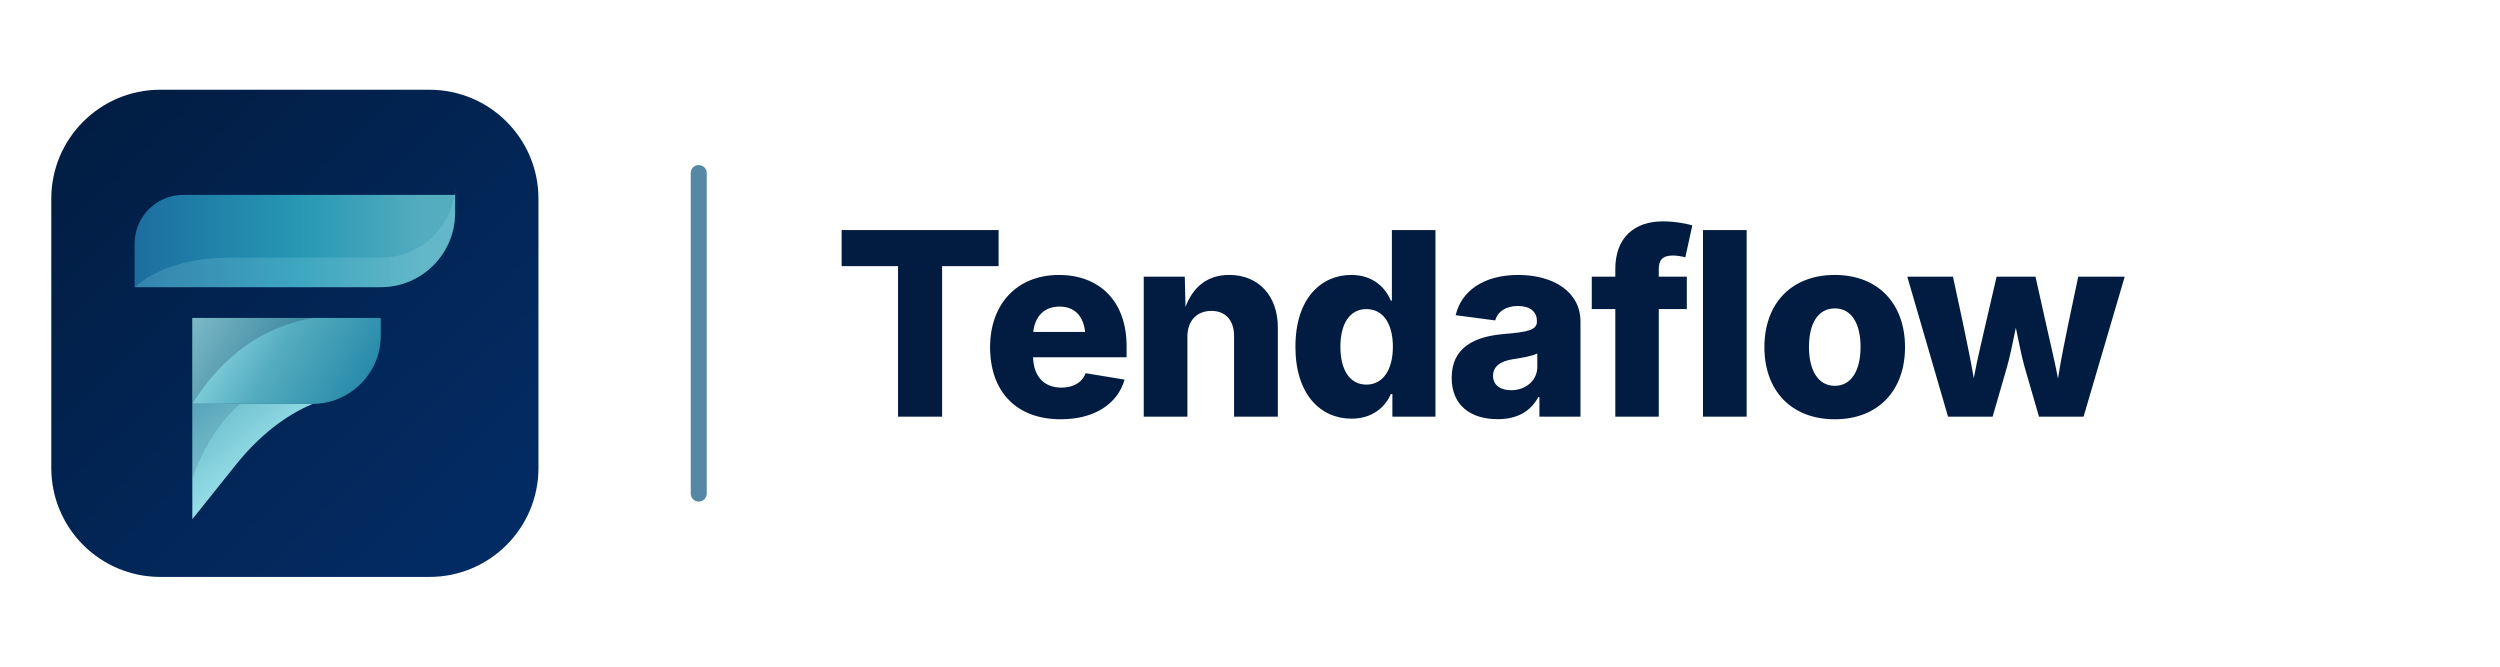
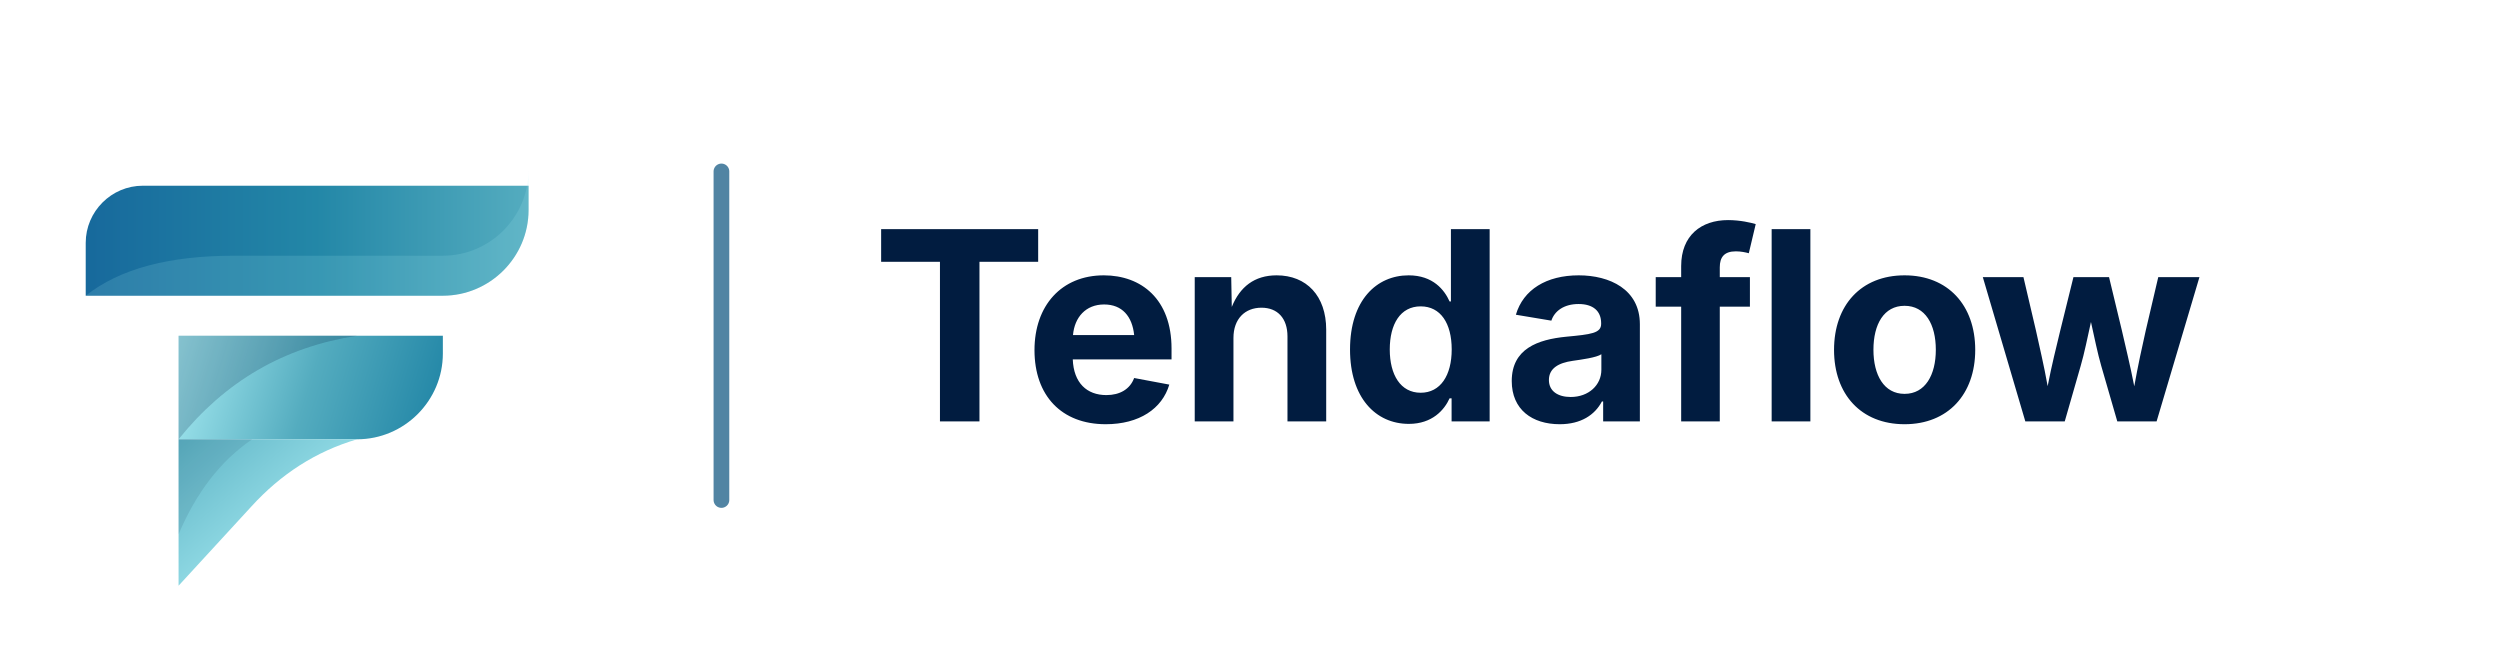
- <svg xmlns="http://www.w3.org/2000/svg" width="390" height="104" viewBox="0 0 390 104" role="img" aria-labelledby="title desc">
+ <svg xmlns="http://www.w3.org/2000/svg" width="350" height="92" viewBox="0 0 350 92" role="img" aria-labelledby="title desc">
  <defs>
-     <linearGradient id="icon-bg" x1="10" y1="12" x2="74" y2="78" gradientUnits="userSpaceOnUse">
-       <stop offset="0" stop-color="#011C40" />
-       <stop offset="1" stop-color="#032B63" />
-     </linearGradient>
-     <linearGradient id="top-ribbon" x1="20" y1="35" x2="66" y2="35" gradientUnits="userSpaceOnUse">
-       <stop offset="0" stop-color="#1B6C9E" />
-       <stop offset="0.58" stop-color="#2798B4" />
+     <linearGradient id="tf-top" x1="12" y1="31" x2="74" y2="31" gradientUnits="userSpaceOnUse">
+       <stop offset="0" stop-color="#17699C" />
+       <stop offset="0.52" stop-color="#2387A7" />
      <stop offset="1" stop-color="#54ACBF" />
    </linearGradient>
-     <linearGradient id="lower-ribbon" x1="30" y1="47" x2="57" y2="63" gradientUnits="userSpaceOnUse">
+     <linearGradient id="tf-mid" x1="25" y1="47" x2="61" y2="58" gradientUnits="userSpaceOnUse">
      <stop offset="0" stop-color="#A7EBF2" />
-       <stop offset="0.5" stop-color="#54ACBF" />
+       <stop offset="0.52" stop-color="#54ACBF" />
      <stop offset="1" stop-color="#2387A7" />
    </linearGradient>
-     <linearGradient id="tail-ribbon" x1="29" y1="59" x2="43" y2="76" gradientUnits="userSpaceOnUse">
+     <linearGradient id="tf-tail" x1="24" y1="58" x2="42" y2="79" gradientUnits="userSpaceOnUse">
      <stop offset="0" stop-color="#54ACBF" />
      <stop offset="1" stop-color="#A7EBF2" />
    </linearGradient>
  </defs>
-   <rect x="8" y="14" width="76" height="76" rx="17" fill="url(#icon-bg)" />
-   <path d="M21 38C21 33.8 24.4 30.4 28.6 30.4H71V33.2C71 39.6 65.8 44.8 59.4 44.8H21V38Z" fill="url(#top-ribbon)" />
-   <path d="M21 44.8C24.5 41.8 29.5 40.2 36 40.2H59.4C65.8 40.2 71 35.1 71 28.8V33.2C71 39.6 65.8 44.8 59.4 44.8H21Z" fill="#A7EBF2" opacity="0.18" />
-   <path d="M30 49.6H59.4V52.4C59.4 58.2 54.6 63 48.8 63H30V49.6Z" fill="url(#lower-ribbon)" />
-   <path d="M30 63H48.8C44.5 64.8 40.4 68 36.8 72.5L30 81V63Z" fill="url(#tail-ribbon)" />
-   <path d="M30 49.6H48.8C41 51 34.8 55.4 30 63V49.6Z" fill="#011C40" opacity="0.22" />
-   <path d="M30 63H37.5C34.4 65.6 31.9 69.5 30 74.6V63Z" fill="#011C40" opacity="0.12" />
-   <path d="M109 27V77" stroke="#26658C" stroke-width="2.5" stroke-linecap="round" opacity="0.78" />
-   <text x="130" y="65" fill="#011C40" font-family="Inter, ui-sans-serif, system-ui, -apple-system, BlinkMacSystemFont, 'Segoe UI', sans-serif" font-size="40" font-weight="800" letter-spacing="-0.9">Tendaflow</text>
+   <g aria-hidden="true">
+     <path d="M12 34C12 29.6 15.6 26 20 26H74V29.4C74 36 68.6 41.4 62 41.4H12V34Z" fill="url(#tf-top)" />
+     <path d="M12 41.4C16.8 37.6 23.7 35.8 32.8 35.8H62C68.6 35.8 74 30.4 74 23.8V29.4C74 36 68.6 41.4 62 41.4H12Z" fill="#A7EBF2" opacity="0.16" />
+     <path d="M25 47H62V49.5C62 56.1 56.6 61.5 50 61.5H25V47Z" fill="url(#tf-mid)" />
+     <path d="M25 61.5H50C44.2 63.2 39.3 66.4 35.2 70.9L25 82V61.5Z" fill="url(#tf-tail)" />
+     <path d="M25 47H50C39.7 48.6 31.5 53.4 25 61.5V47Z" fill="#011C40" opacity="0.2" />
+     <path d="M25 61.5H35.3C30.9 64.5 27.5 68.9 25 74.8V61.5Z" fill="#011C40" opacity="0.1" />
+     <path d="M101 24V70" stroke="#26658C" stroke-width="2.2" stroke-linecap="round" opacity="0.8" />
+   </g>
+   <text x="122" y="59" fill="#011C40" font-family="Inter, ui-sans-serif, system-ui, -apple-system, BlinkMacSystemFont, 'Segoe UI', sans-serif" font-size="37" font-weight="700" letter-spacing="-0.45">Tendaflow</text>
</svg>
